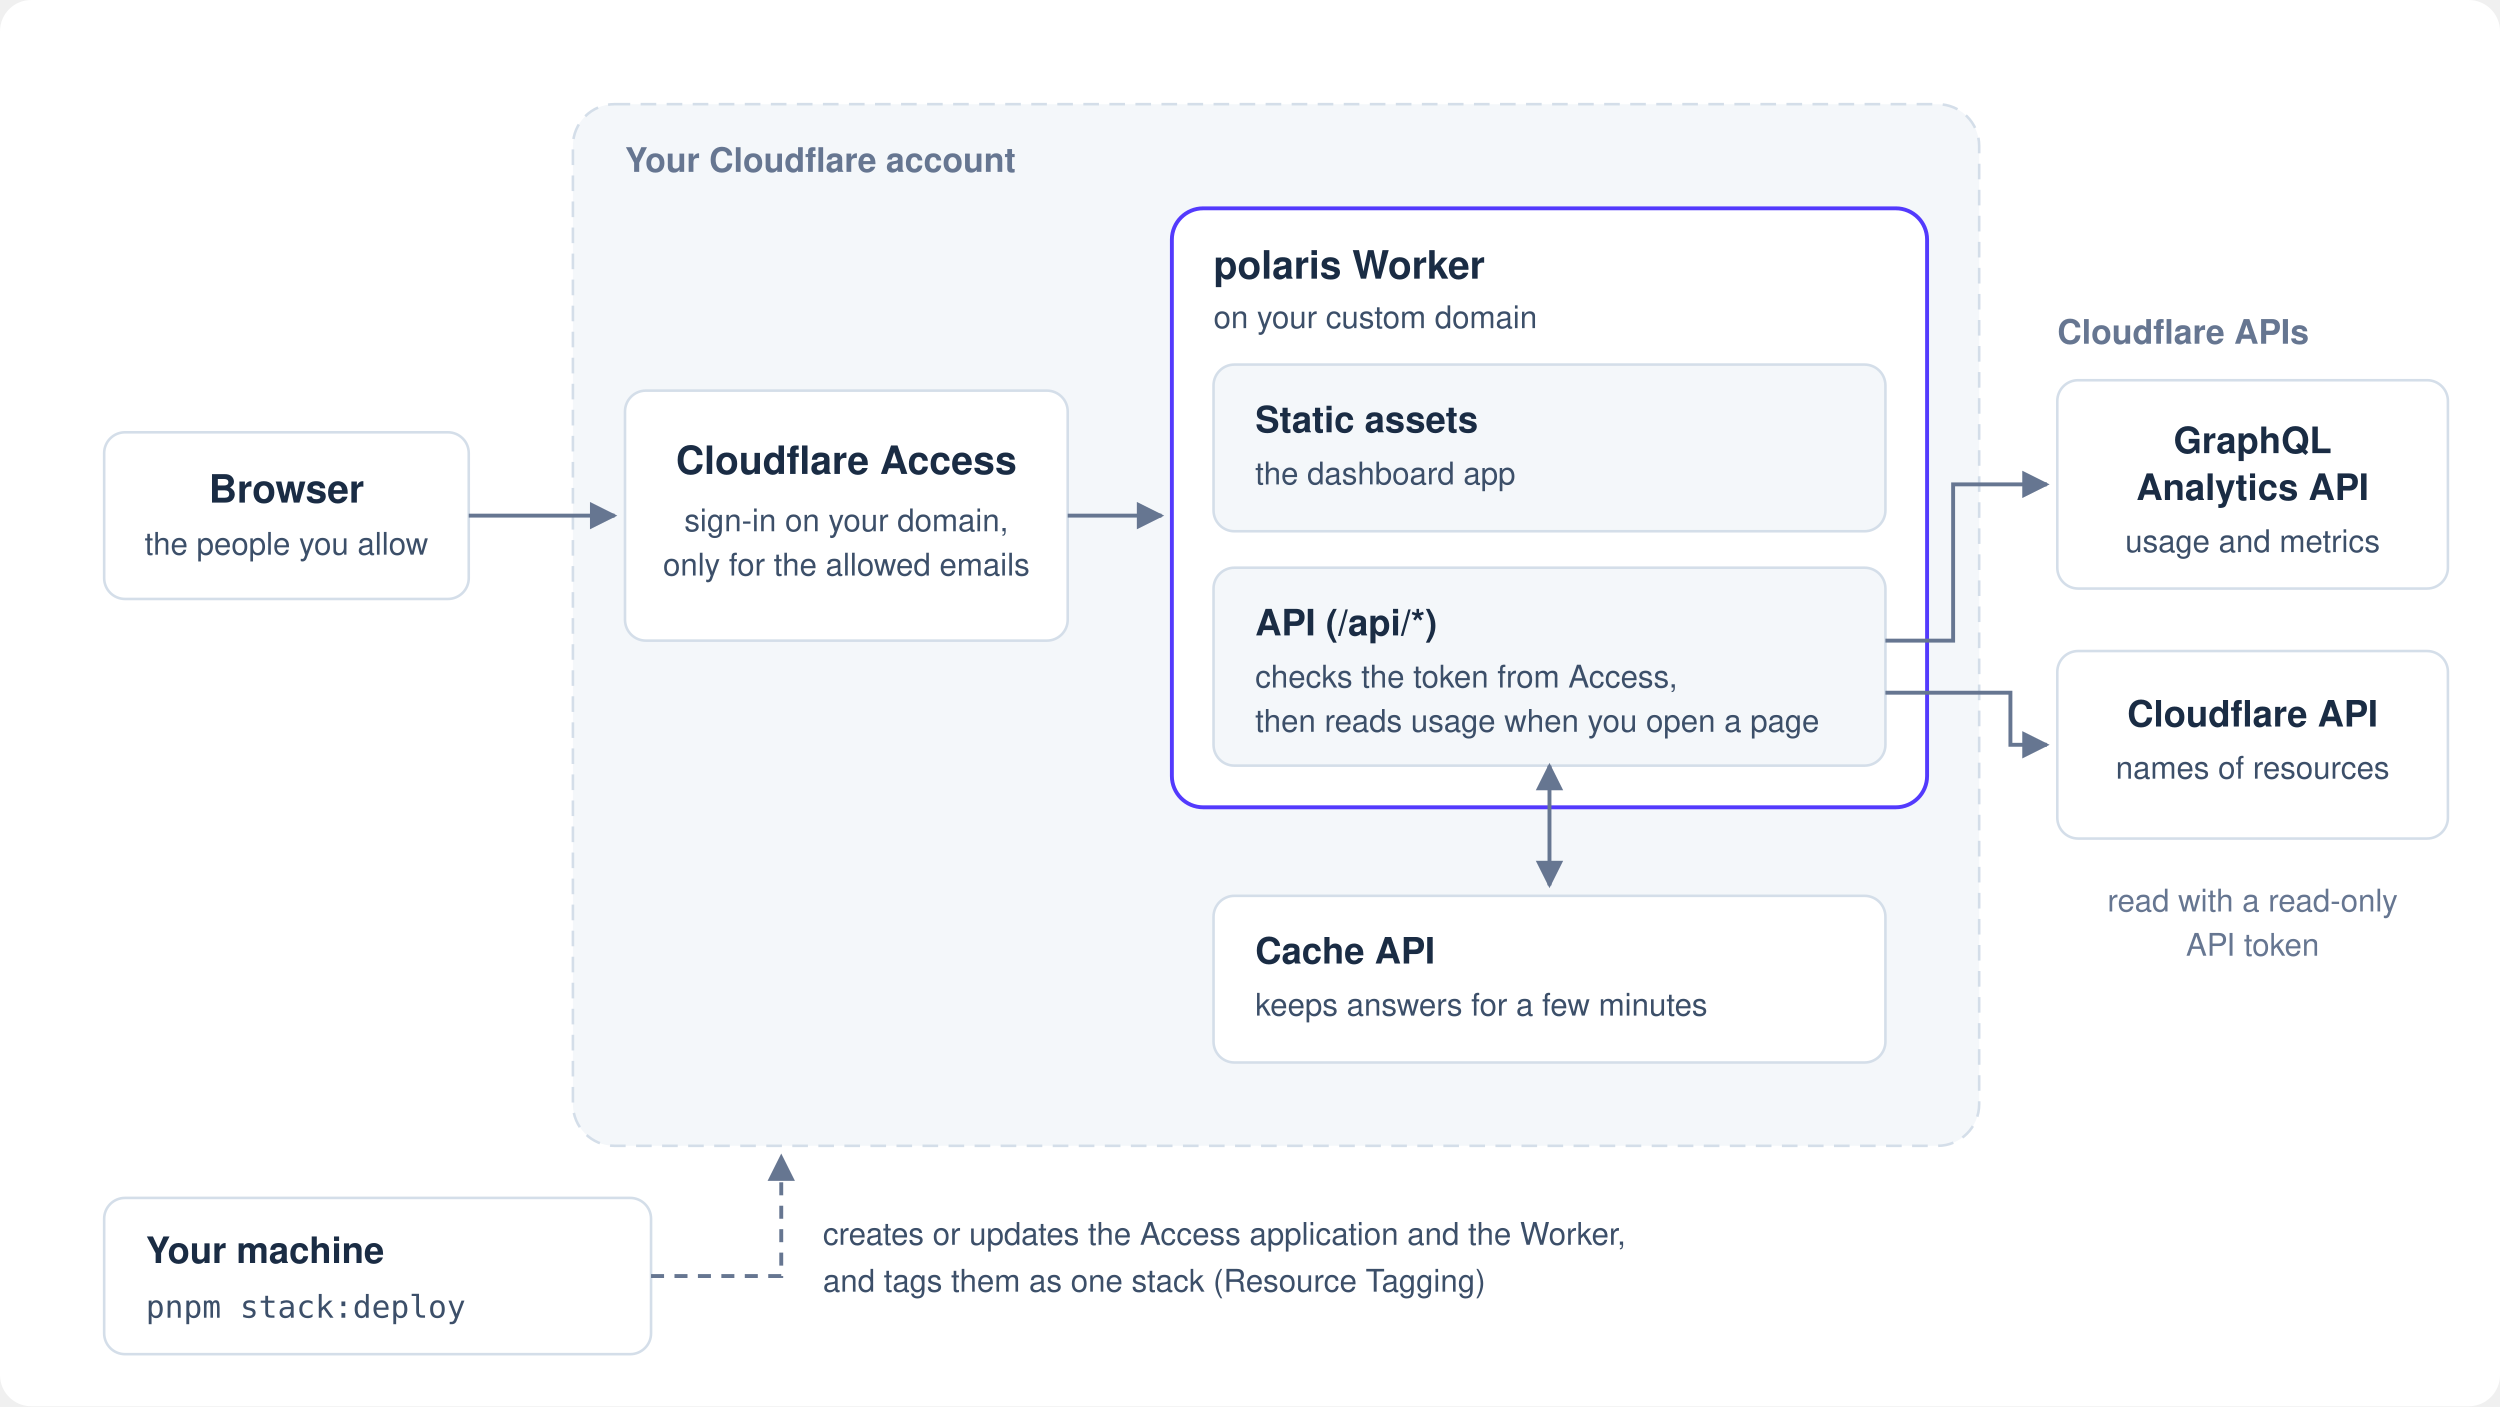
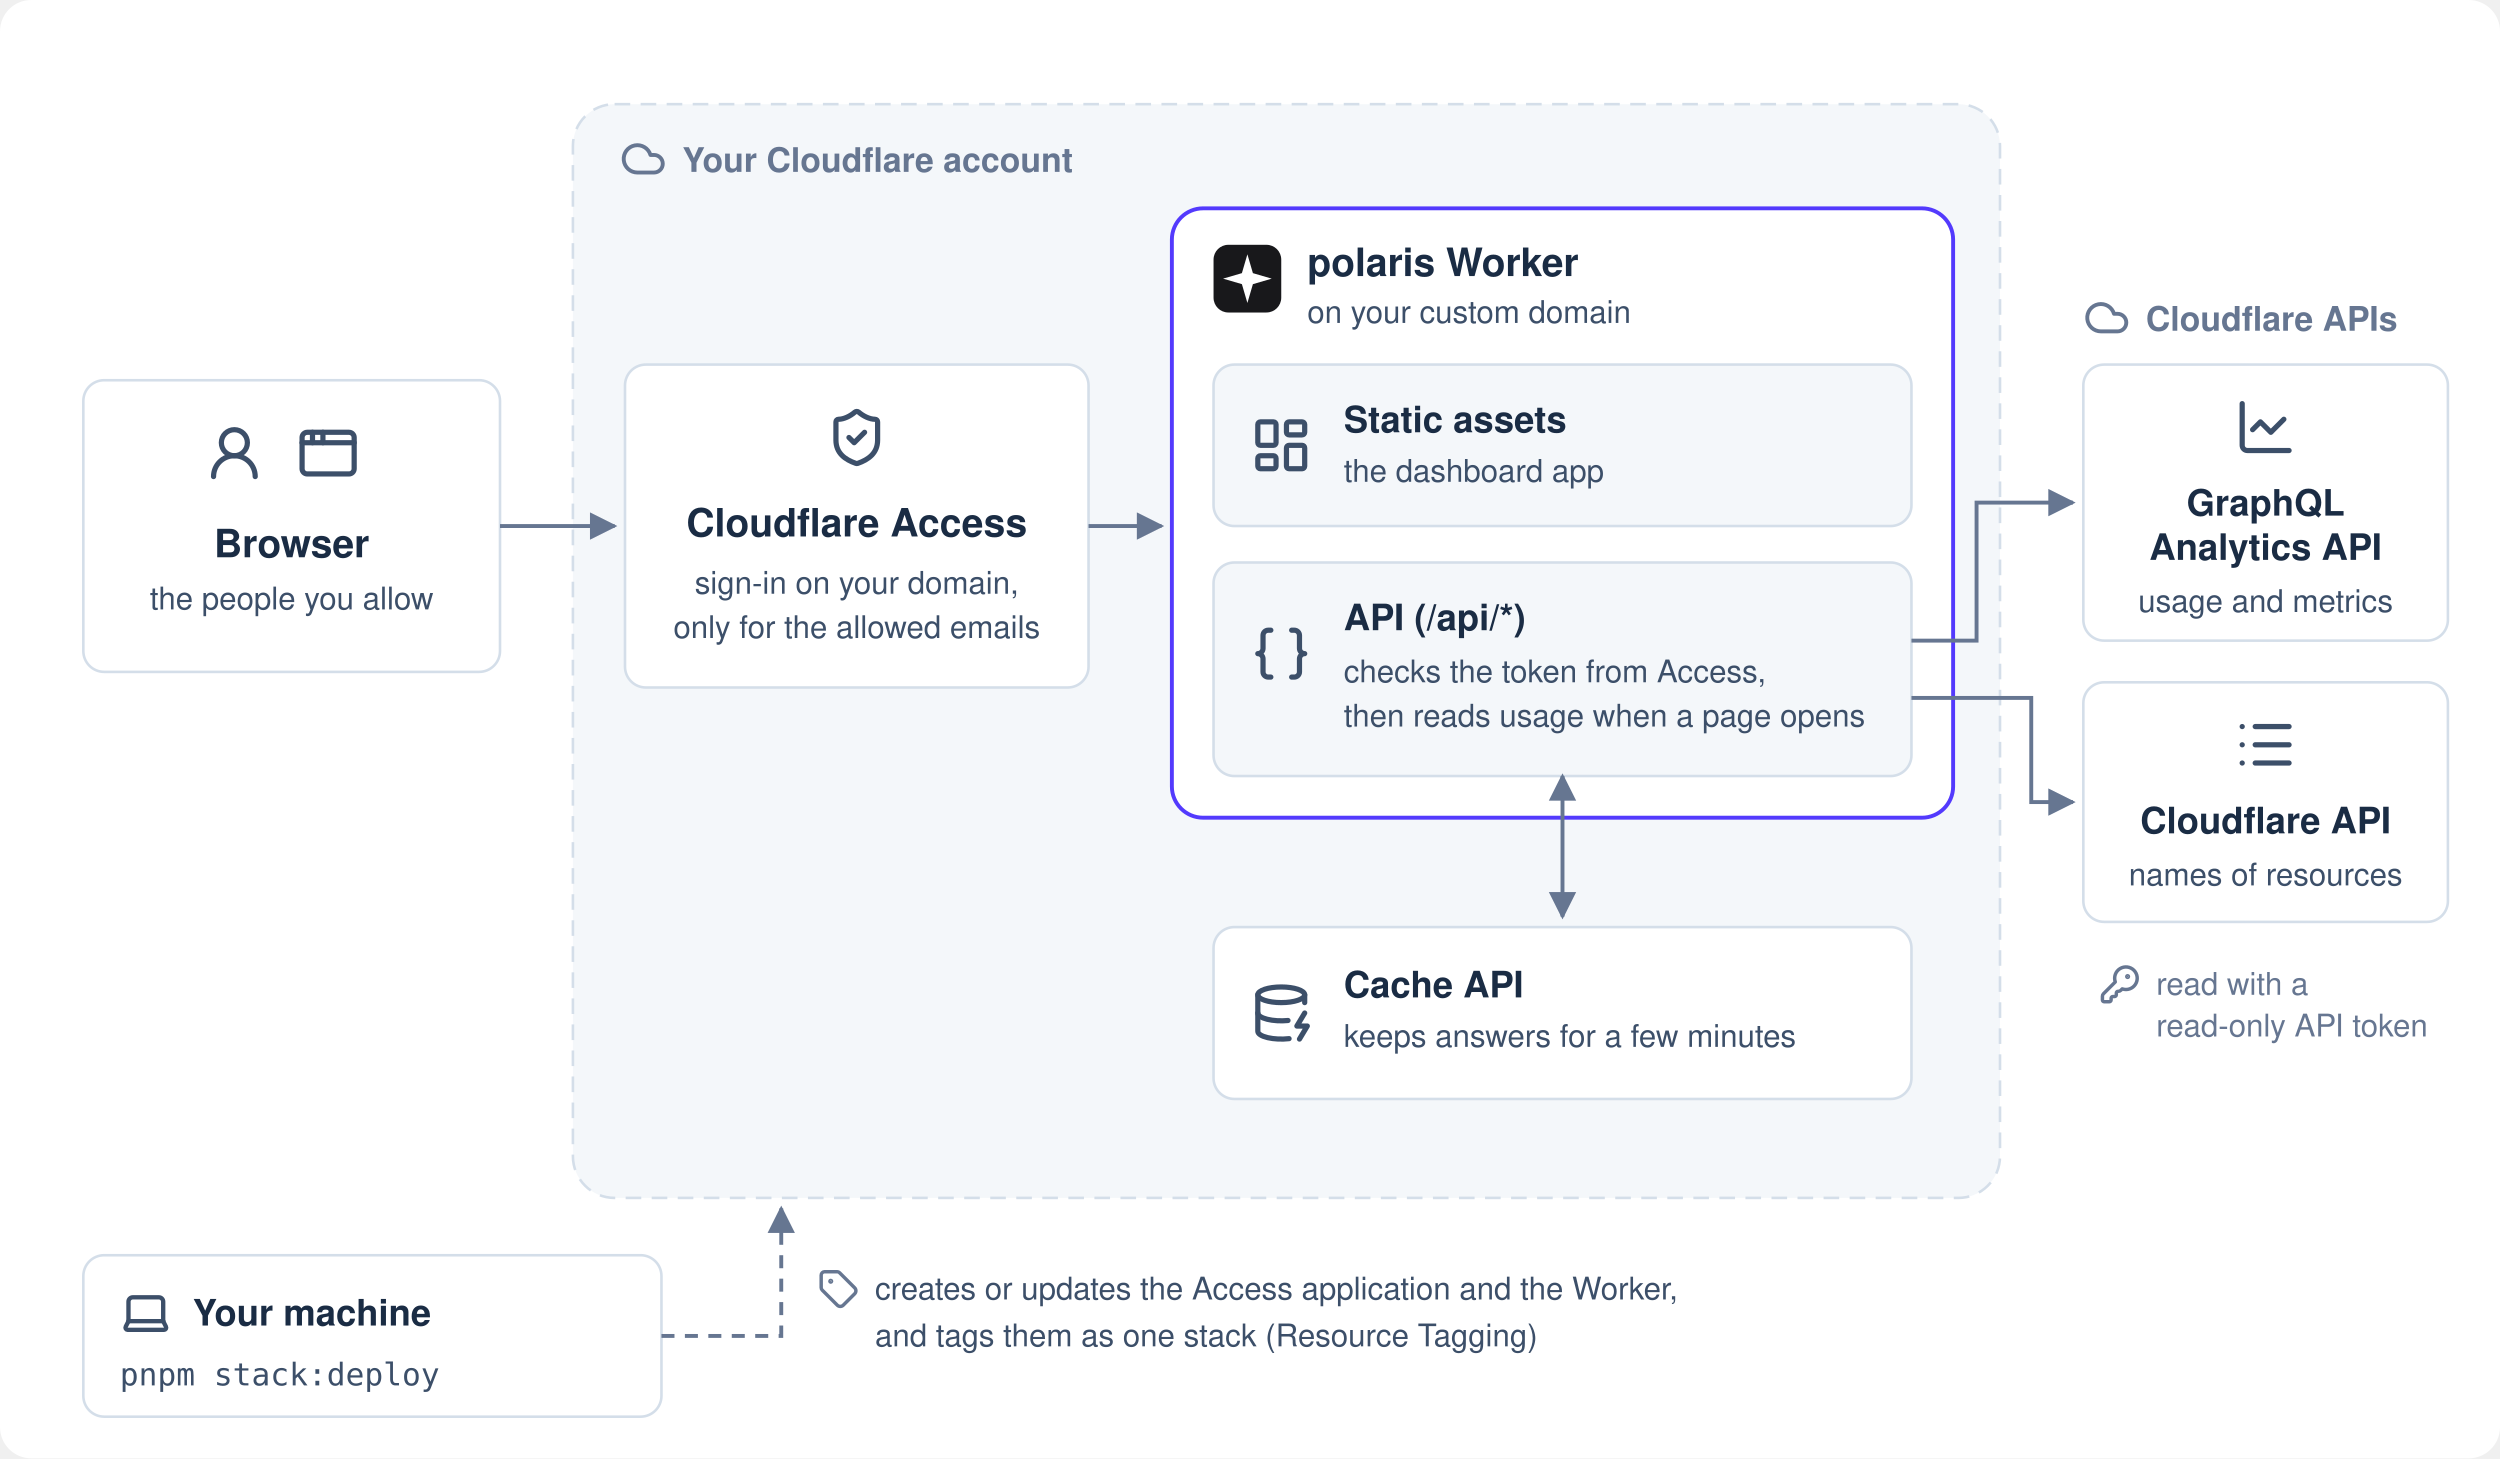
- <svg xmlns="http://www.w3.org/2000/svg" width="960" height="540" viewBox="0 0 960 540" role="img" aria-labelledby="title desc" font-family="-apple-system, BlinkMacSystemFont, 'Segoe UI', Helvetica, Arial, sans-serif">
+ <svg xmlns="http://www.w3.org/2000/svg" width="960" height="560" viewBox="0 0 960 560" role="img" aria-labelledby="title desc" font-family="-apple-system, BlinkMacSystemFont, 'Segoe UI', Helvetica, Arial, sans-serif">
  <defs>
    <marker id="arrow" viewBox="0 0 10 10" refX="9" refY="5" markerWidth="7" markerHeight="7" orient="auto-start-reverse">
      <path d="M0 0 L10 5 L0 10 z" fill="#667691" />
    </marker>
  </defs>
-   <rect x="0" y="0" width="960" height="540" rx="12" fill="#ffffff" />
-   <rect x="220" y="40" width="540" height="400" rx="16" fill="#f4f7fa" stroke="#d4dee9" stroke-dasharray="6 4" />
-   <text x="240" y="66" font-size="13" font-weight="600" fill="#667691">Your Cloudflare account</text>
-   <rect x="40" y="166" width="140" height="64" rx="8" fill="#ffffff" stroke="#d4dee9" />
-   <text x="110" y="193" font-size="15" font-weight="600" fill="#1a2c44" text-anchor="middle">Browser</text>
-   <text x="110" y="213" font-size="12" fill="#3c4f69" text-anchor="middle">the people you allow</text>
-   <rect x="240" y="150" width="170" height="96" rx="8" fill="#ffffff" stroke="#d4dee9" />
-   <text x="325" y="182" font-size="15" font-weight="600" fill="#1a2c44" text-anchor="middle">Cloudflare Access</text>
-   <text x="325" y="204" font-size="12" fill="#3c4f69" text-anchor="middle">sign-in on your domain,</text>
-   <text x="325" y="221" font-size="12" fill="#3c4f69" text-anchor="middle">only for the allowed emails</text>
-   <rect x="450" y="80" width="290" height="230" rx="12" fill="#ffffff" stroke="#533afd" stroke-width="1.5" />
-   <text x="466" y="107" font-size="15" font-weight="700" fill="#1a2c44">polaris Worker</text>
-   <text x="466" y="126" font-size="12" fill="#3c4f69">on your custom domain</text>
-   <rect x="466" y="140" width="258" height="64" rx="8" fill="#f4f7fa" stroke="#d4dee9" />
-   <text x="482" y="166" font-size="14" font-weight="600" fill="#1a2c44">Static assets</text>
-   <text x="482" y="186" font-size="12" fill="#3c4f69">the dashboard app</text>
-   <rect x="466" y="218" width="258" height="76" rx="8" fill="#f4f7fa" stroke="#d4dee9" />
-   <text x="482" y="244" font-size="14" font-weight="600" fill="#1a2c44">API (/api/*)</text>
-   <text x="482" y="264" font-size="12" fill="#3c4f69">checks the token from Access,</text>
-   <text x="482" y="281" font-size="12" fill="#3c4f69">then reads usage when you open a page</text>
-   <rect x="466" y="344" width="258" height="64" rx="8" fill="#ffffff" stroke="#d4dee9" />
-   <text x="482" y="370" font-size="14" font-weight="600" fill="#1a2c44">Cache API</text>
-   <text x="482" y="390" font-size="12" fill="#3c4f69">keeps answers for a few minutes</text>
-   <text x="790" y="132" font-size="13" font-weight="600" fill="#667691">Cloudflare APIs</text>
-   <rect x="790" y="146" width="150" height="80" rx="8" fill="#ffffff" stroke="#d4dee9" />
-   <text x="865" y="174" font-size="14" font-weight="600" fill="#1a2c44" text-anchor="middle">GraphQL</text>
-   <text x="865" y="192" font-size="14" font-weight="600" fill="#1a2c44" text-anchor="middle">Analytics API</text>
-   <text x="865" y="212" font-size="12" fill="#3c4f69" text-anchor="middle">usage and metrics</text>
-   <rect x="790" y="250" width="150" height="72" rx="8" fill="#ffffff" stroke="#d4dee9" />
-   <text x="865" y="279" font-size="14" font-weight="600" fill="#1a2c44" text-anchor="middle">Cloudflare API</text>
-   <text x="865" y="299" font-size="12" fill="#3c4f69" text-anchor="middle">names of resources</text>
-   <text x="865" y="350" font-size="12" fill="#667691" text-anchor="middle">read with a read-only</text>
-   <text x="865" y="367" font-size="12" fill="#667691" text-anchor="middle">API token</text>
-   <line x1="180" y1="198" x2="236" y2="198" stroke="#667691" stroke-width="1.5" marker-end="url(#arrow)" />
-   <line x1="410" y1="198" x2="446" y2="198" stroke="#667691" stroke-width="1.5" marker-end="url(#arrow)" />
-   <line x1="595" y1="294" x2="595" y2="340" stroke="#667691" stroke-width="1.5" marker-start="url(#arrow)" marker-end="url(#arrow)" />
-   <path d="M724 246 H750 V186 H786" fill="none" stroke="#667691" stroke-width="1.5" marker-end="url(#arrow)" />
-   <path d="M724 266 H772 V286 H786" fill="none" stroke="#667691" stroke-width="1.5" marker-end="url(#arrow)" />
-   <rect x="40" y="460" width="210" height="60" rx="8" fill="#ffffff" stroke="#d4dee9" />
-   <text x="56" y="485" font-size="14" font-weight="600" fill="#1a2c44">Your machine</text>
-   <text x="56" y="506" font-size="12" fill="#3c4f69" font-family="ui-monospace, SFMono-Regular, Menlo, Consolas, monospace">pnpm stack:deploy</text>
-   <path d="M250 490 H300 V444" fill="none" stroke="#667691" stroke-width="1.5" stroke-dasharray="5 4" marker-end="url(#arrow)" />
-   <text x="316" y="478" font-size="12" fill="#3c4f69">creates or updates the Access application and the Worker,</text>
-   <text x="316" y="496" font-size="12" fill="#3c4f69">and tags them as one stack (Resource Tagging)</text>
+   <rect x="0" y="0" width="960" height="560" rx="12" fill="#ffffff" stroke="none" />
+   <rect x="220" y="40" width="548" height="420" rx="16" fill="#f4f7fa" stroke="#d4dee9" stroke-dasharray="6 4" />
+   <g transform="translate(238 52) scale(0.75)" color="#667691" fill="none" stroke="#667691" stroke-width="2" stroke-linecap="round" stroke-linejoin="round">
+     <path d="M17.5 19H9a7 7 0 1 1 6.71-9h1.79a4.5 4.5 0 1 1 0 9Z" />
+   </g>
+   <text x="262" y="66" font-size="13" fill="#667691" font-weight="600">Your Cloudflare account</text>
+   <rect x="32" y="146" width="160" height="112" rx="8" fill="#ffffff" stroke="#d4dee9" />
+   <g transform="translate(78 162) scale(1)" color="#3c4f69" fill="none" stroke="#3c4f69" stroke-width="2" stroke-linecap="round" stroke-linejoin="round">
+     <circle cx="12" cy="8" r="5" />
+     <path d="M20 21a8 8 0 0 0-16 0" />
+   </g>
+   <g transform="translate(114 162) scale(1)" color="#3c4f69" fill="none" stroke="#3c4f69" stroke-width="2" stroke-linecap="round" stroke-linejoin="round">
+     <rect x="2" y="4" width="20" height="16" rx="2" />
+     <path d="M10 4v4" />
+     <path d="M2 8h20" />
+     <path d="M6 4v4" />
+   </g>
+   <text x="112" y="214" font-size="15" fill="#1a2c44" font-weight="600" text-anchor="middle">Browser</text>
+   <text x="112" y="234" font-size="12" fill="#3c4f69" text-anchor="middle">the people you allow</text>
+   <rect x="240" y="140" width="178" height="124" rx="8" fill="#ffffff" stroke="#d4dee9" />
+   <g transform="translate(317 156) scale(1)" color="#3c4f69" fill="none" stroke="#3c4f69" stroke-width="2" stroke-linecap="round" stroke-linejoin="round">
+     <path d="M20 13c0 5-3.5 7.5-7.66 8.95a1 1 0 0 1-.67-.01C7.5 20.5 4 18 4 13V6a1 1 0 0 1 1-1c2 0 4.5-1.2 6.24-2.72a1.17 1.17 0 0 1 1.52 0C14.51 3.81 17 5 19 5a1 1 0 0 1 1 1z" />
+     <path d="m9 12 2 2 4-4" />
+   </g>
+   <text x="329" y="206" font-size="15" fill="#1a2c44" font-weight="600" text-anchor="middle">Cloudflare Access</text>
+   <text x="329" y="228" font-size="12" fill="#3c4f69" text-anchor="middle">sign-in on your domain,</text>
+   <text x="329" y="245" font-size="12" fill="#3c4f69" text-anchor="middle">only for the allowed emails</text>
+   <rect x="450" y="80" width="300" height="234" rx="12" fill="#ffffff" stroke="#533afd" stroke-width="1.5" />
+   <g transform="translate(466 94) scale(0.8125)">
+     <rect width="32" height="32" rx="7" fill="#18181b" />
+     <path d="M16 4.5 18.6 13.4 27.5 16 18.6 18.6 16 27.5 13.4 18.6 4.5 16 13.4 13.4Z" fill="#ffffff" />
+   </g>
+   <text x="502" y="106" font-size="15" fill="#1a2c44" font-weight="700">polaris Worker</text>
+   <text x="502" y="124" font-size="12" fill="#3c4f69">on your custom domain</text>
+   <rect x="466" y="140" width="268" height="62" rx="8" fill="#f4f7fa" stroke="#d4dee9" />
+   <g transform="translate(480 159) scale(1)" color="#3c4f69" fill="none" stroke="#3c4f69" stroke-width="2" stroke-linecap="round" stroke-linejoin="round">
+     <rect width="7" height="9" x="3" y="3" rx="1" />
+     <rect width="7" height="5" x="14" y="3" rx="1" />
+     <rect width="7" height="9" x="14" y="12" rx="1" />
+     <rect width="7" height="5" x="3" y="16" rx="1" />
+   </g>
+   <text x="516" y="166" font-size="14" fill="#1a2c44" font-weight="600">Static assets</text>
+   <text x="516" y="185" font-size="12" fill="#3c4f69">the dashboard app</text>
+   <rect x="466" y="216" width="268" height="82" rx="8" fill="#f4f7fa" stroke="#d4dee9" />
+   <g transform="translate(480 239) scale(1)" color="#3c4f69" fill="none" stroke="#3c4f69" stroke-width="2" stroke-linecap="round" stroke-linejoin="round">
+     <path d="M8 3H7a2 2 0 0 0-2 2v5a2 2 0 0 1-2 2 2 2 0 0 1 2 2v5c0 1.1.9 2 2 2h1" />
+     <path d="M16 21h1a2 2 0 0 0 2-2v-5c0-1.1.9-2 2-2a2 2 0 0 1-2-2V5a2 2 0 0 0-2-2h-1" />
+   </g>
+   <text x="516" y="242" font-size="14" fill="#1a2c44" font-weight="600">API (/api/*)</text>
+   <text x="516" y="262" font-size="12" fill="#3c4f69">checks the token from Access,</text>
+   <text x="516" y="279" font-size="12" fill="#3c4f69">then reads usage when a page opens</text>
+   <rect x="466" y="356" width="268" height="66" rx="8" fill="#ffffff" stroke="#d4dee9" />
+   <g transform="translate(480 377) scale(1)" color="#3c4f69" fill="none" stroke="#3c4f69" stroke-width="2" stroke-linecap="round" stroke-linejoin="round">
+     <ellipse cx="12" cy="5" rx="9" ry="3" />
+     <path d="M3 5V19A9 3 0 0 0 15 21.84" />
+     <path d="M21 5V8" />
+     <path d="M21 12L18 17H22L19 22" />
+     <path d="M3 12A9 3 0 0 0 14.59 14.87" />
+   </g>
+   <text x="516" y="383" font-size="14" fill="#1a2c44" font-weight="600">Cache API</text>
+   <text x="516" y="402" font-size="12" fill="#3c4f69">keeps answers for a few minutes</text>
+   <g transform="translate(800 113) scale(0.75)" color="#667691" fill="none" stroke="#667691" stroke-width="2" stroke-linecap="round" stroke-linejoin="round">
+     <path d="M17.5 19H9a7 7 0 1 1 6.71-9h1.79a4.5 4.5 0 1 1 0 9Z" />
+   </g>
+   <text x="824" y="127" font-size="13" fill="#667691" font-weight="600">Cloudflare APIs</text>
+   <rect x="800" y="140" width="140" height="106" rx="8" fill="#ffffff" stroke="#d4dee9" />
+   <g transform="translate(858 152) scale(1)" color="#3c4f69" fill="none" stroke="#3c4f69" stroke-width="2" stroke-linecap="round" stroke-linejoin="round">
+     <path d="M3 3v16a2 2 0 0 0 2 2h16" />
+     <path d="m19 9-5 5-4-4-3 3" />
+   </g>
+   <text x="870" y="198" font-size="14" fill="#1a2c44" font-weight="600" text-anchor="middle">GraphQL</text>
+   <text x="870" y="215" font-size="14" fill="#1a2c44" font-weight="600" text-anchor="middle">Analytics API</text>
+   <text x="870" y="235" font-size="12" fill="#3c4f69" text-anchor="middle">usage and metrics</text>
+   <rect x="800" y="262" width="140" height="92" rx="8" fill="#ffffff" stroke="#d4dee9" />
+   <g transform="translate(858 274) scale(1)" color="#3c4f69" fill="none" stroke="#3c4f69" stroke-width="2" stroke-linecap="round" stroke-linejoin="round">
+     <path d="M3 5h.01" />
+     <path d="M3 12h.01" />
+     <path d="M3 19h.01" />
+     <path d="M8 5h13" />
+     <path d="M8 12h13" />
+     <path d="M8 19h13" />
+   </g>
+   <text x="870" y="320" font-size="14" fill="#1a2c44" font-weight="600" text-anchor="middle">Cloudflare API</text>
+   <text x="870" y="340" font-size="12" fill="#3c4f69" text-anchor="middle">names of resources</text>
+   <g transform="translate(806 370) scale(0.6667)" color="#667691" fill="none" stroke="#667691" stroke-width="2" stroke-linecap="round" stroke-linejoin="round">
+     <path d="M2.586 17.414A2 2 0 0 0 2 18.828V21a1 1 0 0 0 1 1h3a1 1 0 0 0 1-1v-1a1 1 0 0 1 1-1h1a1 1 0 0 0 1-1v-1a1 1 0 0 1 1-1h.172a2 2 0 0 0 1.414-.586l.814-.814a6.5 6.5 0 1 0-4-4z" />
+     <circle cx="16.5" cy="7.5" r=".5" fill="currentColor" />
+   </g>
+   <text x="828" y="382" font-size="12" fill="#667691">read with a</text>
+   <text x="828" y="398" font-size="12" fill="#667691">read-only API token</text>
+   <path d="M192 202 H236" fill="none" stroke="#667691" stroke-width="1.5" marker-end="url(#arrow)" />
+   <path d="M418 202 H446" fill="none" stroke="#667691" stroke-width="1.5" marker-end="url(#arrow)" />
+   <path d="M600 298 V352" fill="none" stroke="#667691" stroke-width="1.5" marker-start="url(#arrow)" marker-end="url(#arrow)" />
+   <path d="M734 246 H759 V193 H796" fill="none" stroke="#667691" stroke-width="1.5" marker-end="url(#arrow)" />
+   <path d="M734 268 H780 V308 H796" fill="none" stroke="#667691" stroke-width="1.5" marker-end="url(#arrow)" />
+   <rect x="32" y="482" width="222" height="62" rx="8" fill="#ffffff" stroke="#d4dee9" />
+   <g transform="translate(46 494) scale(0.8333)" color="#3c4f69" fill="none" stroke="#3c4f69" stroke-width="2" stroke-linecap="round" stroke-linejoin="round">
+     <path d="M18 5a2 2 0 0 1 2 2v8.526a2 2 0 0 0 .212.897l1.068 2.127a1 1 0 0 1-.9 1.45H3.62a1 1 0 0 1-.9-1.45l1.068-2.127A2 2 0 0 0 4 15.526V7a2 2 0 0 1 2-2z" />
+     <path d="M20.054 15.987H3.946" />
+   </g>
+   <text x="74" y="509" font-size="14" fill="#1a2c44" font-weight="600">Your machine</text>
+   <text x="46" y="532" font-size="12" fill="#3c4f69" font-family="ui-monospace, SFMono-Regular, Menlo, Consolas, monospace">pnpm stack:deploy</text>
+   <path d="M254 513 H300 V464" fill="none" stroke="#667691" stroke-width="1.5" stroke-dasharray="5 4" marker-end="url(#arrow)" />
+   <g transform="translate(314 487) scale(0.6667)" color="#667691" fill="none" stroke="#667691" stroke-width="2" stroke-linecap="round" stroke-linejoin="round">
+     <path d="M12.586 2.586A2 2 0 0 0 11.172 2H4a2 2 0 0 0-2 2v7.172a2 2 0 0 0 .586 1.414l8.704 8.704a2.426 2.426 0 0 0 3.42 0l6.58-6.58a2.426 2.426 0 0 0 0-3.42z" />
+     <circle cx="7.5" cy="7.5" r=".5" fill="currentColor" />
+   </g>
+   <text x="336" y="499" font-size="12" fill="#3c4f69">creates or updates the Access application and the Worker,</text>
+   <text x="336" y="517" font-size="12" fill="#3c4f69">and tags them as one stack (Resource Tagging)</text>
</svg>
